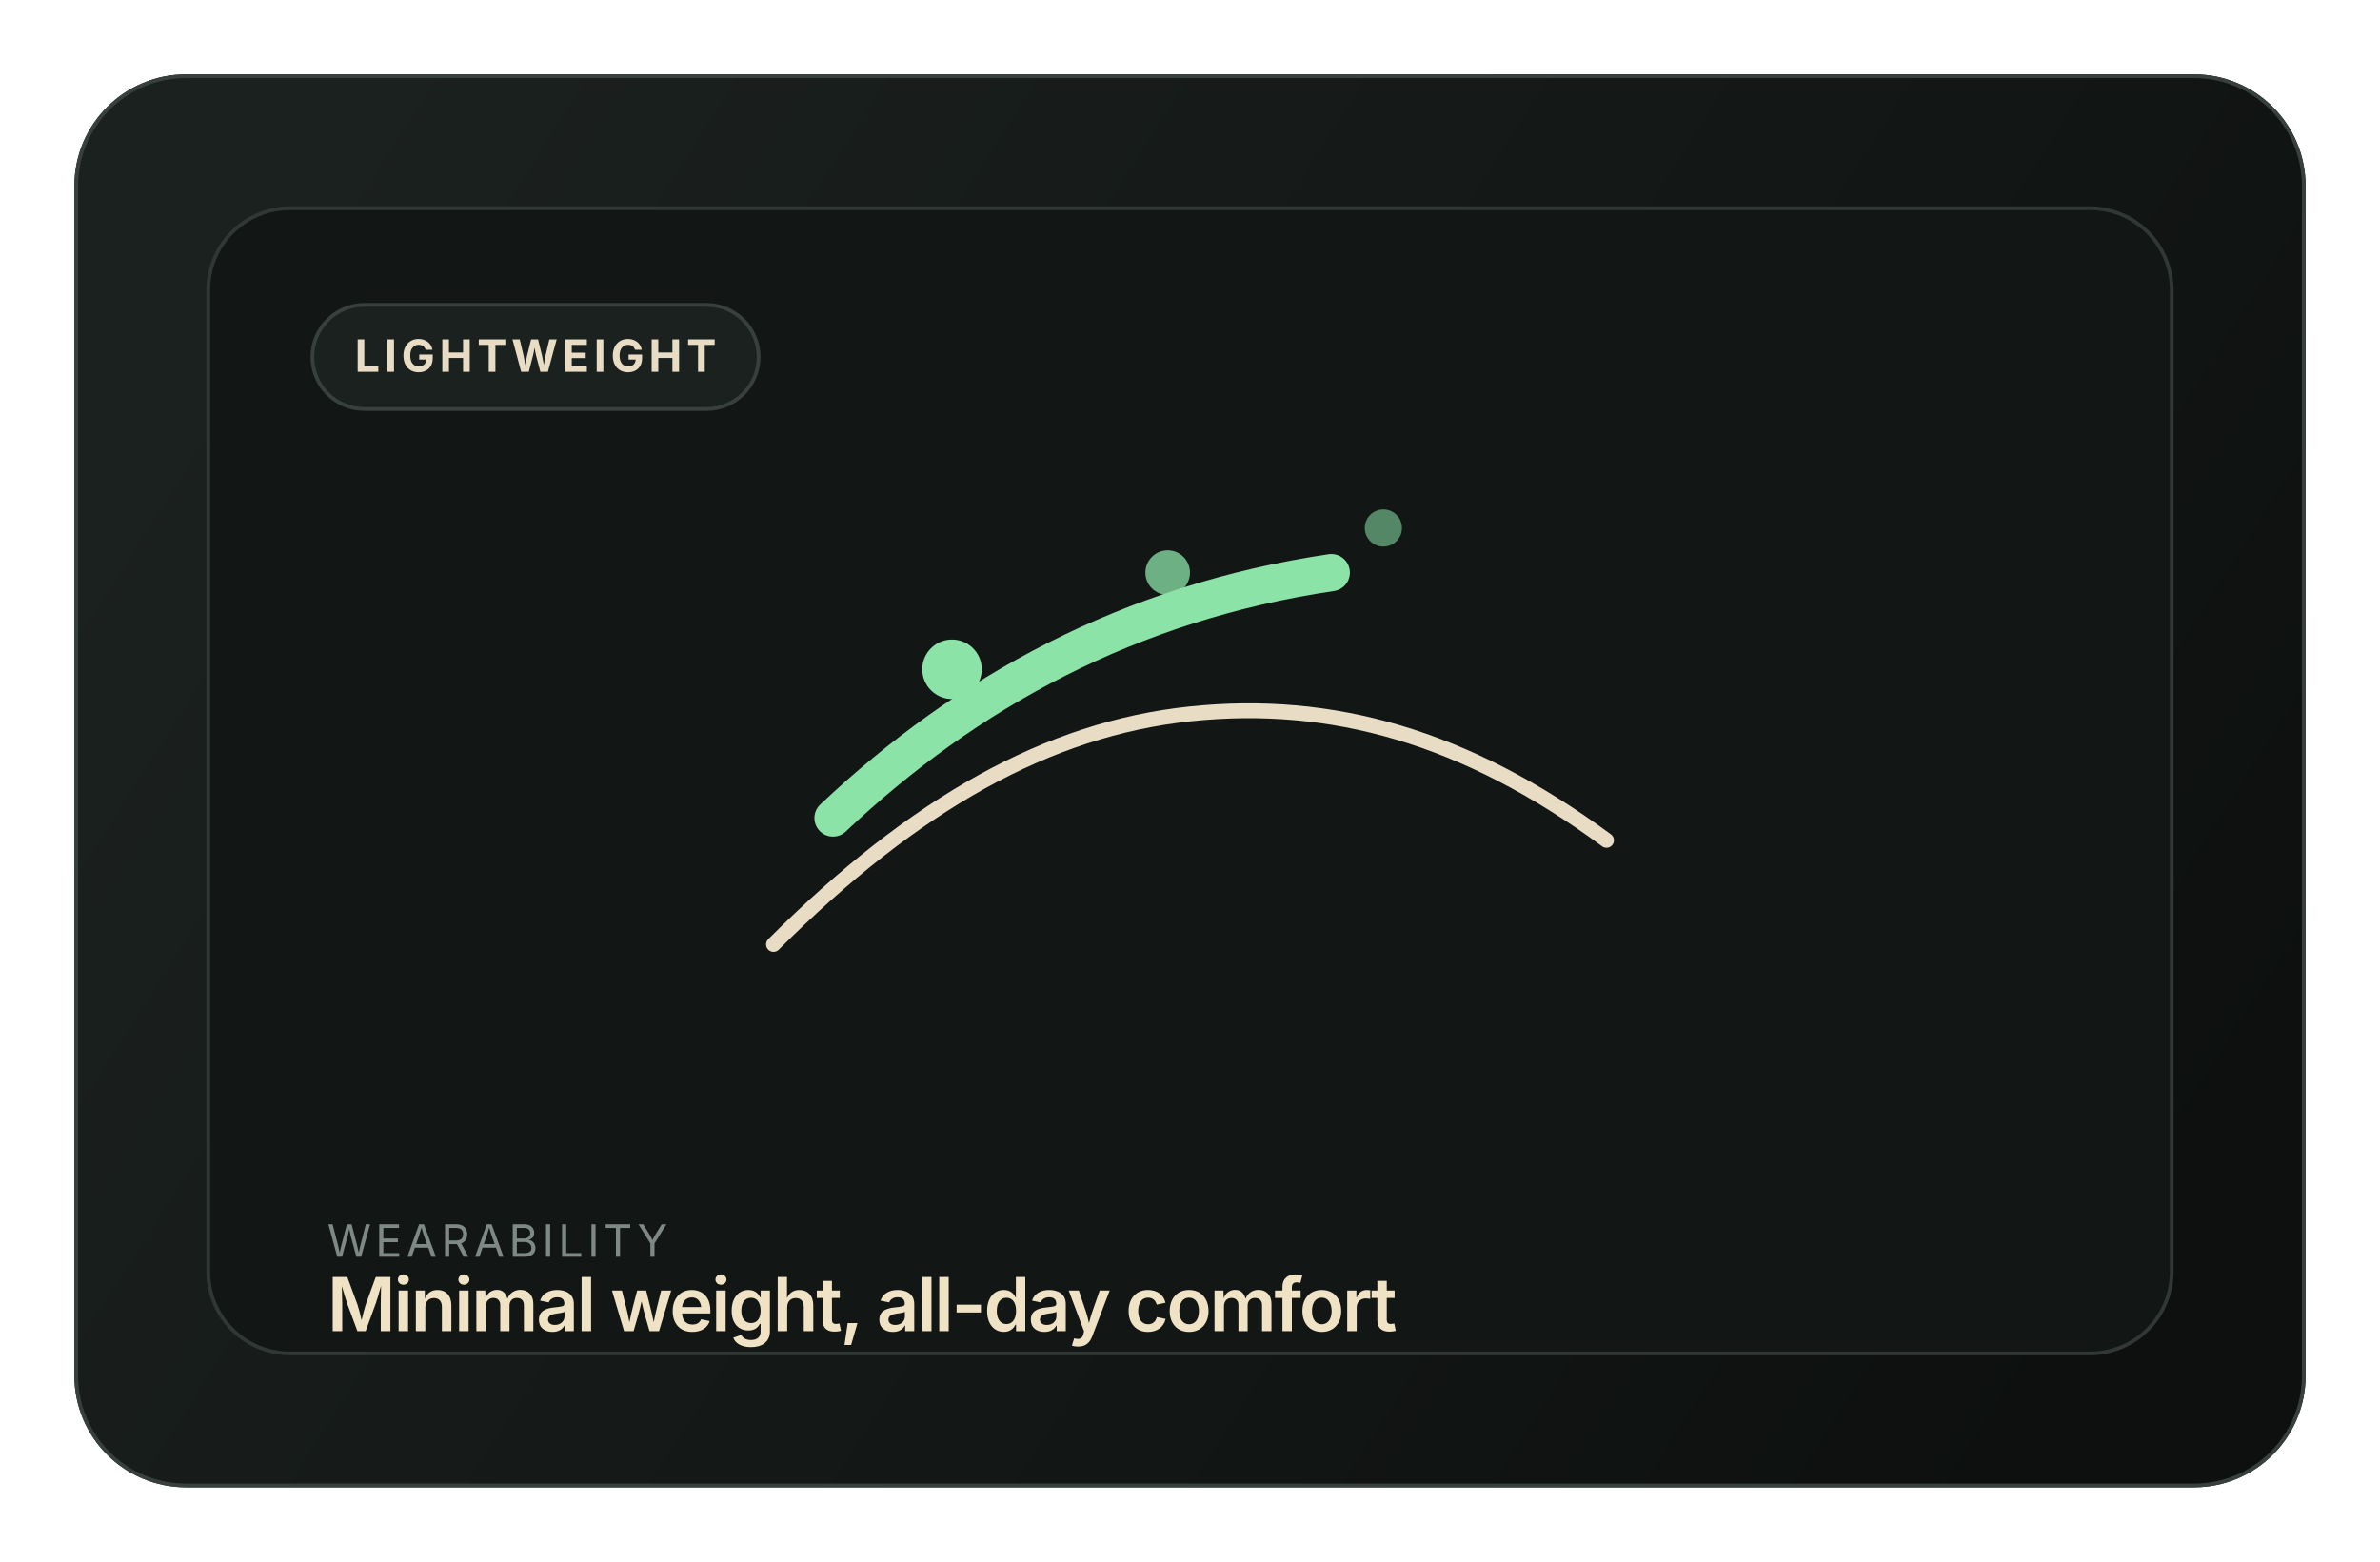
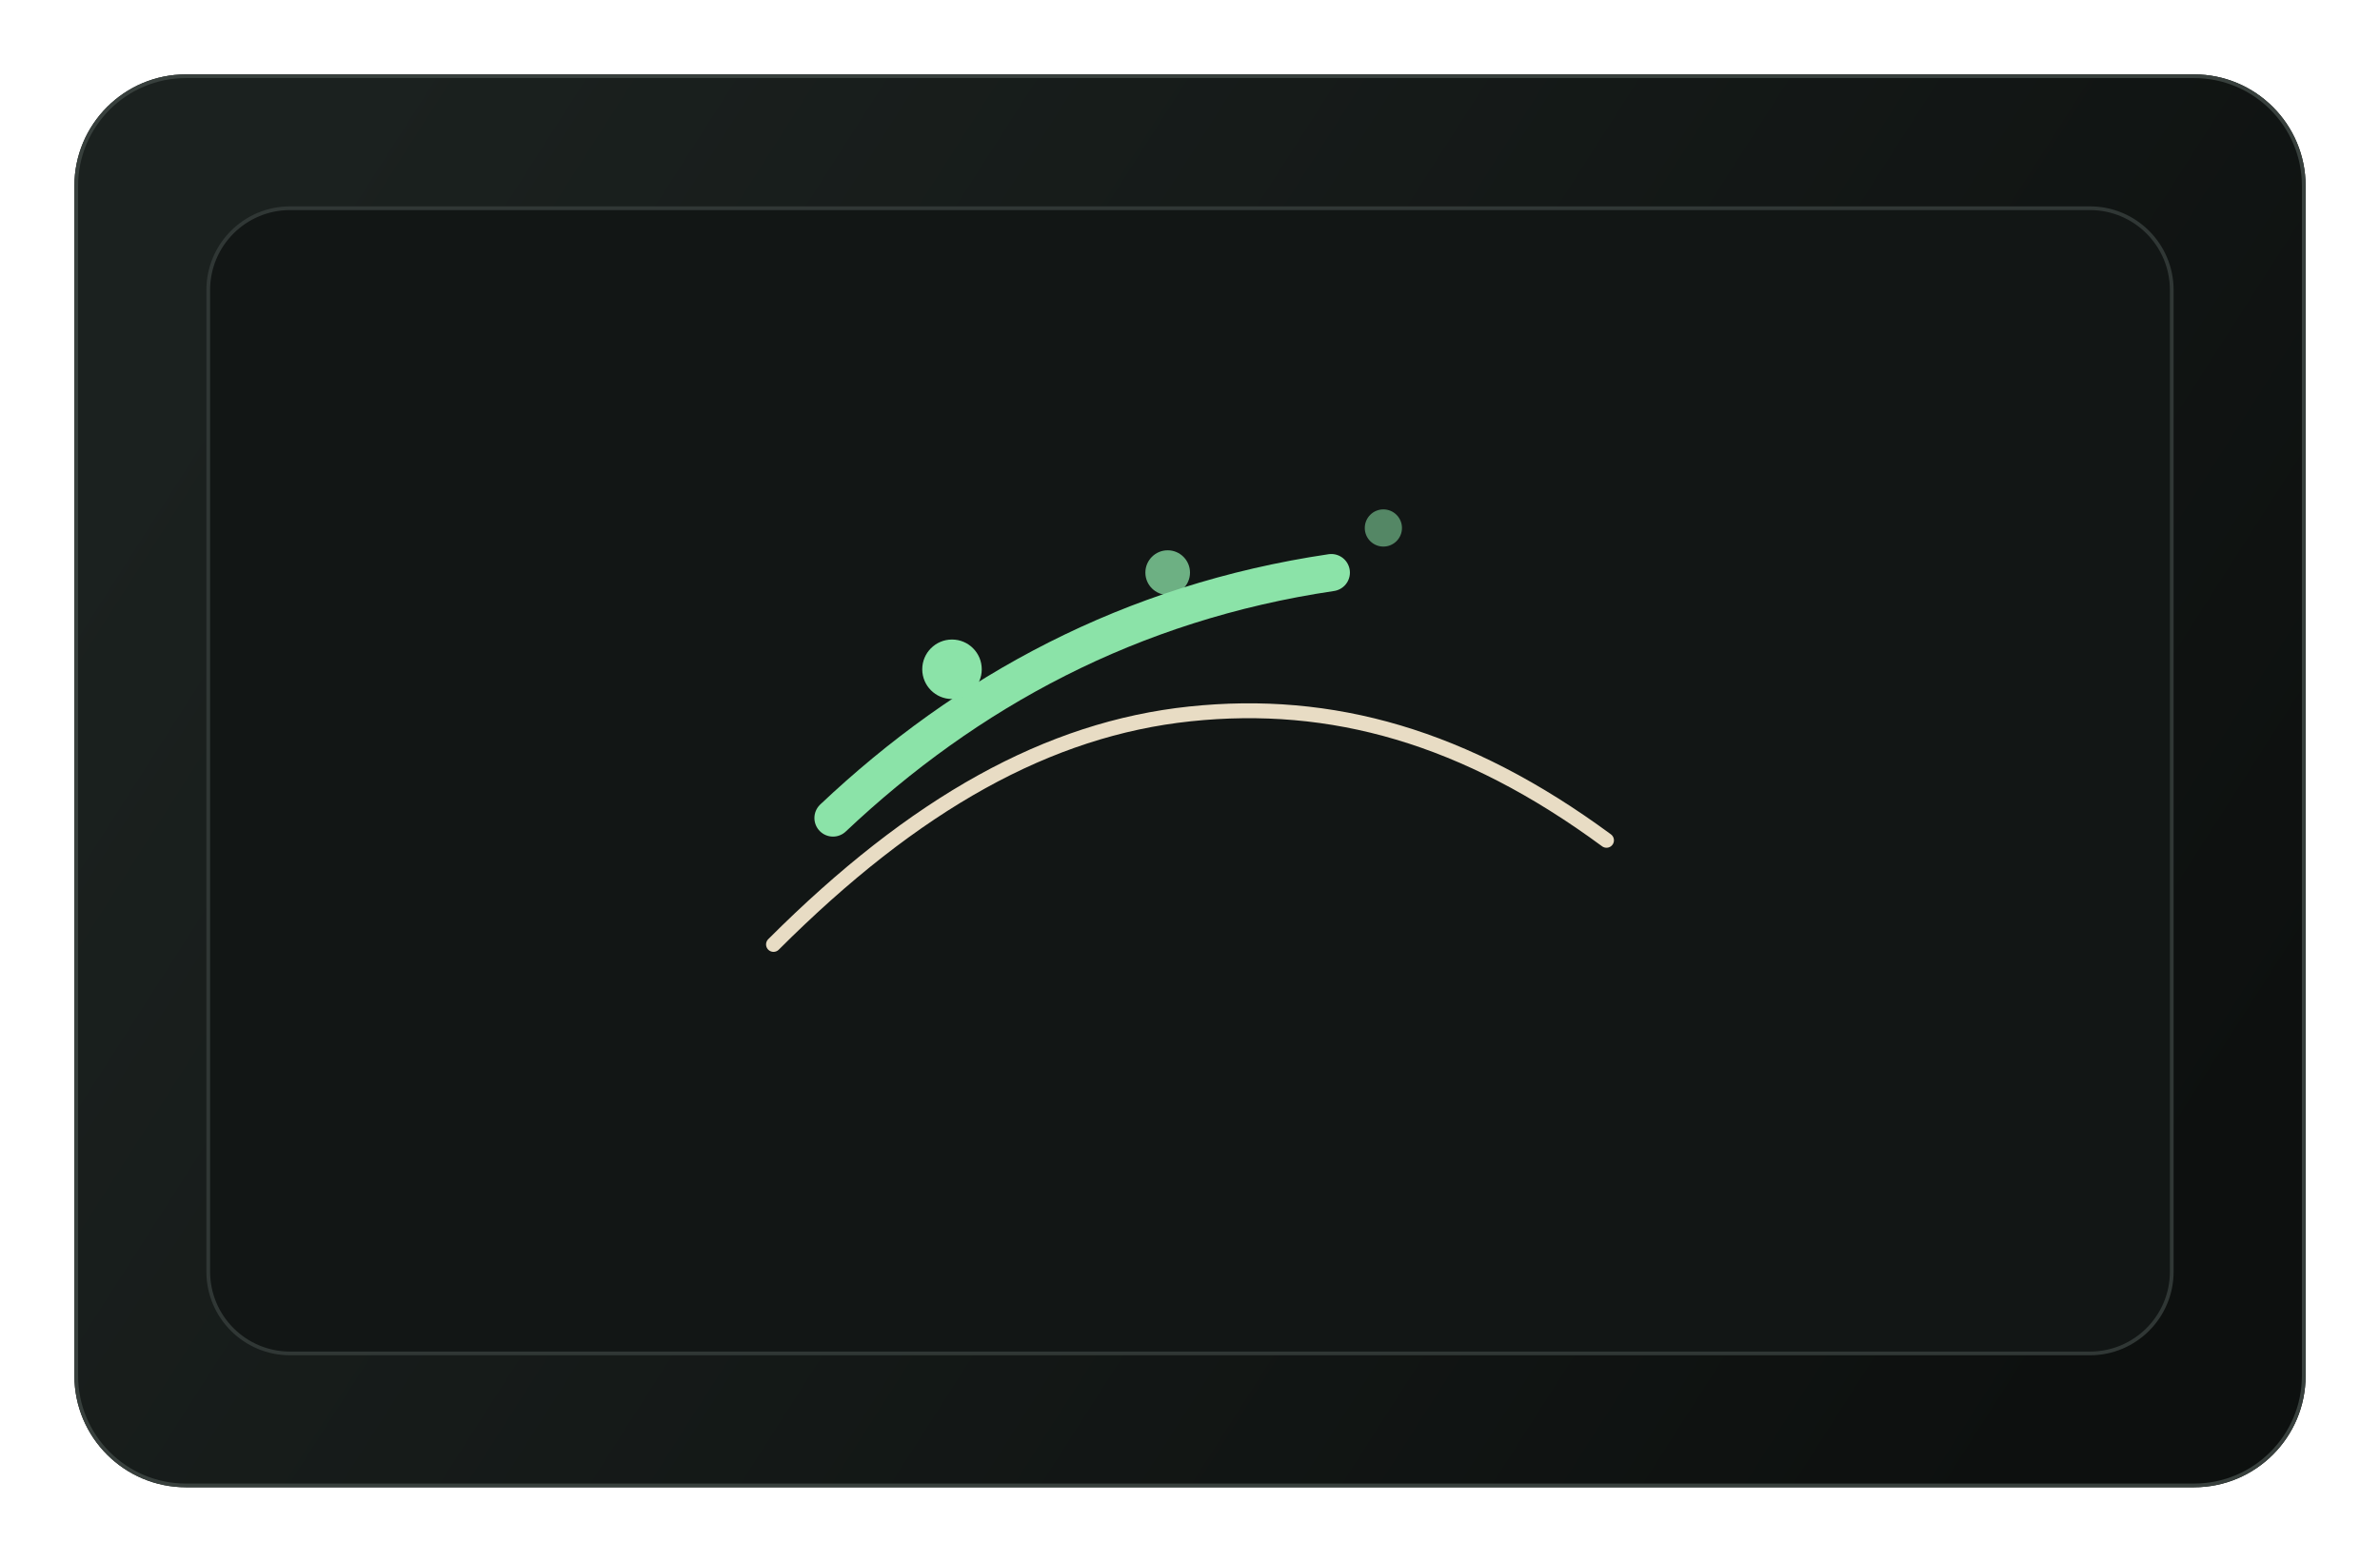
<svg xmlns="http://www.w3.org/2000/svg" width="640" height="420" viewBox="0 0 640 420" fill="none">
  <defs>
    <linearGradient id="bg" x1="76" y1="54" x2="564" y2="366" gradientUnits="userSpaceOnUse">
      <stop stop-color="#1B211F" />
      <stop offset="1" stop-color="#0D100F" />
    </linearGradient>
  </defs>
  <rect x="20" y="20" width="600" height="380" rx="30" fill="url(#bg)" />
  <rect x="20.5" y="20.5" width="599" height="379" rx="29.5" stroke="#38403D" />
  <rect x="56" y="56" width="528" height="308" rx="22" fill="#121615" stroke="#303735" />
  <path d="M208 254C246 216 282 196 320 192C358 188 394 198 432 226" stroke="#E8DCC4" stroke-width="4" stroke-linecap="round" />
  <path d="M224 220C260 186 304 162 358 154" stroke="#8BE3A8" stroke-width="10" stroke-linecap="round" />
  <circle cx="256" cy="180" r="8" fill="#8BE3A8" />
  <circle cx="314" cy="154" r="6" fill="#8BE3A8" fill-opacity="0.75" />
  <circle cx="372" cy="142" r="5" fill="#8BE3A8" fill-opacity="0.55" />
-   <rect x="84" y="82" width="120" height="28" rx="14" fill="#1B211F" stroke="#38403D" />
-   <text x="144" y="100" text-anchor="middle" fill="#E8DCC4" font-family="Hanken Grotesk, Inter, sans-serif" font-size="12" font-weight="700" letter-spacing="1.2">LIGHTWEIGHT</text>
-   <text x="88" y="338" fill="#7E8884" font-family="Inter, sans-serif" font-size="12" letter-spacing="1.1">WEARABILITY</text>
-   <text x="88" y="358" fill="#F0E2C4" font-family="Hanken Grotesk, Inter, sans-serif" font-size="20" font-weight="600" letter-spacing="-0.6">Minimal weight, all-day comfort</text>
</svg>
